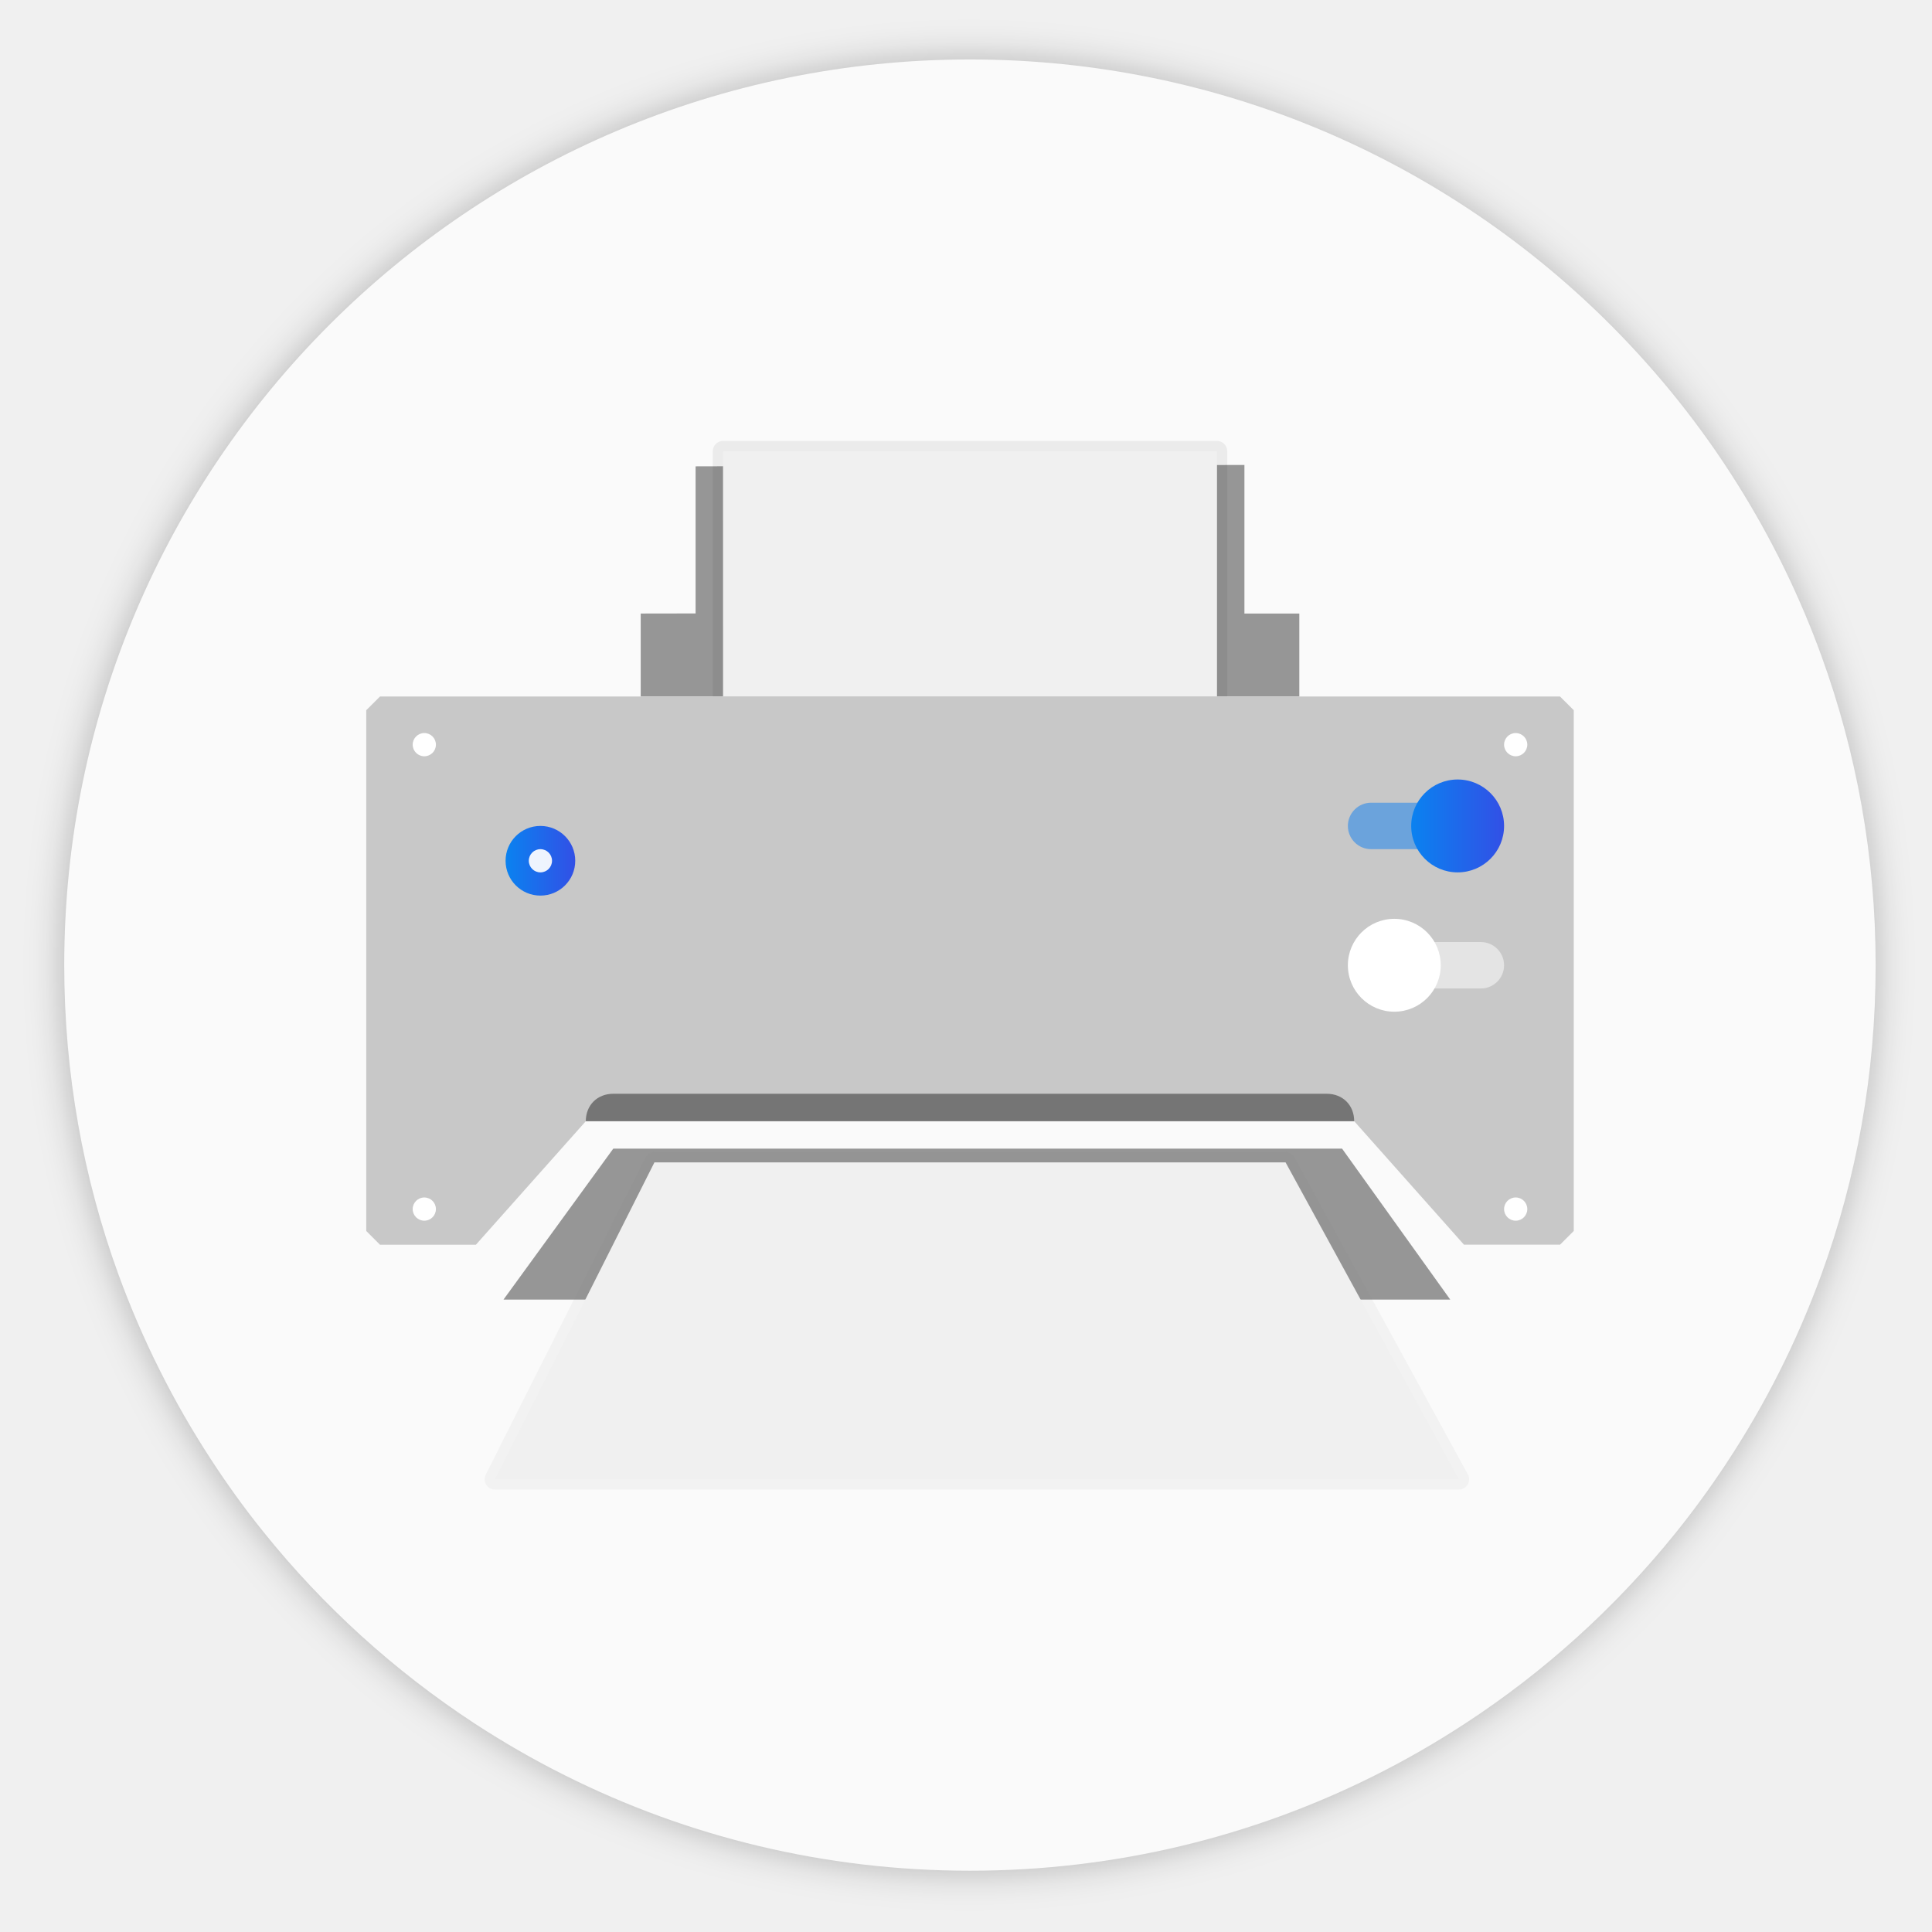
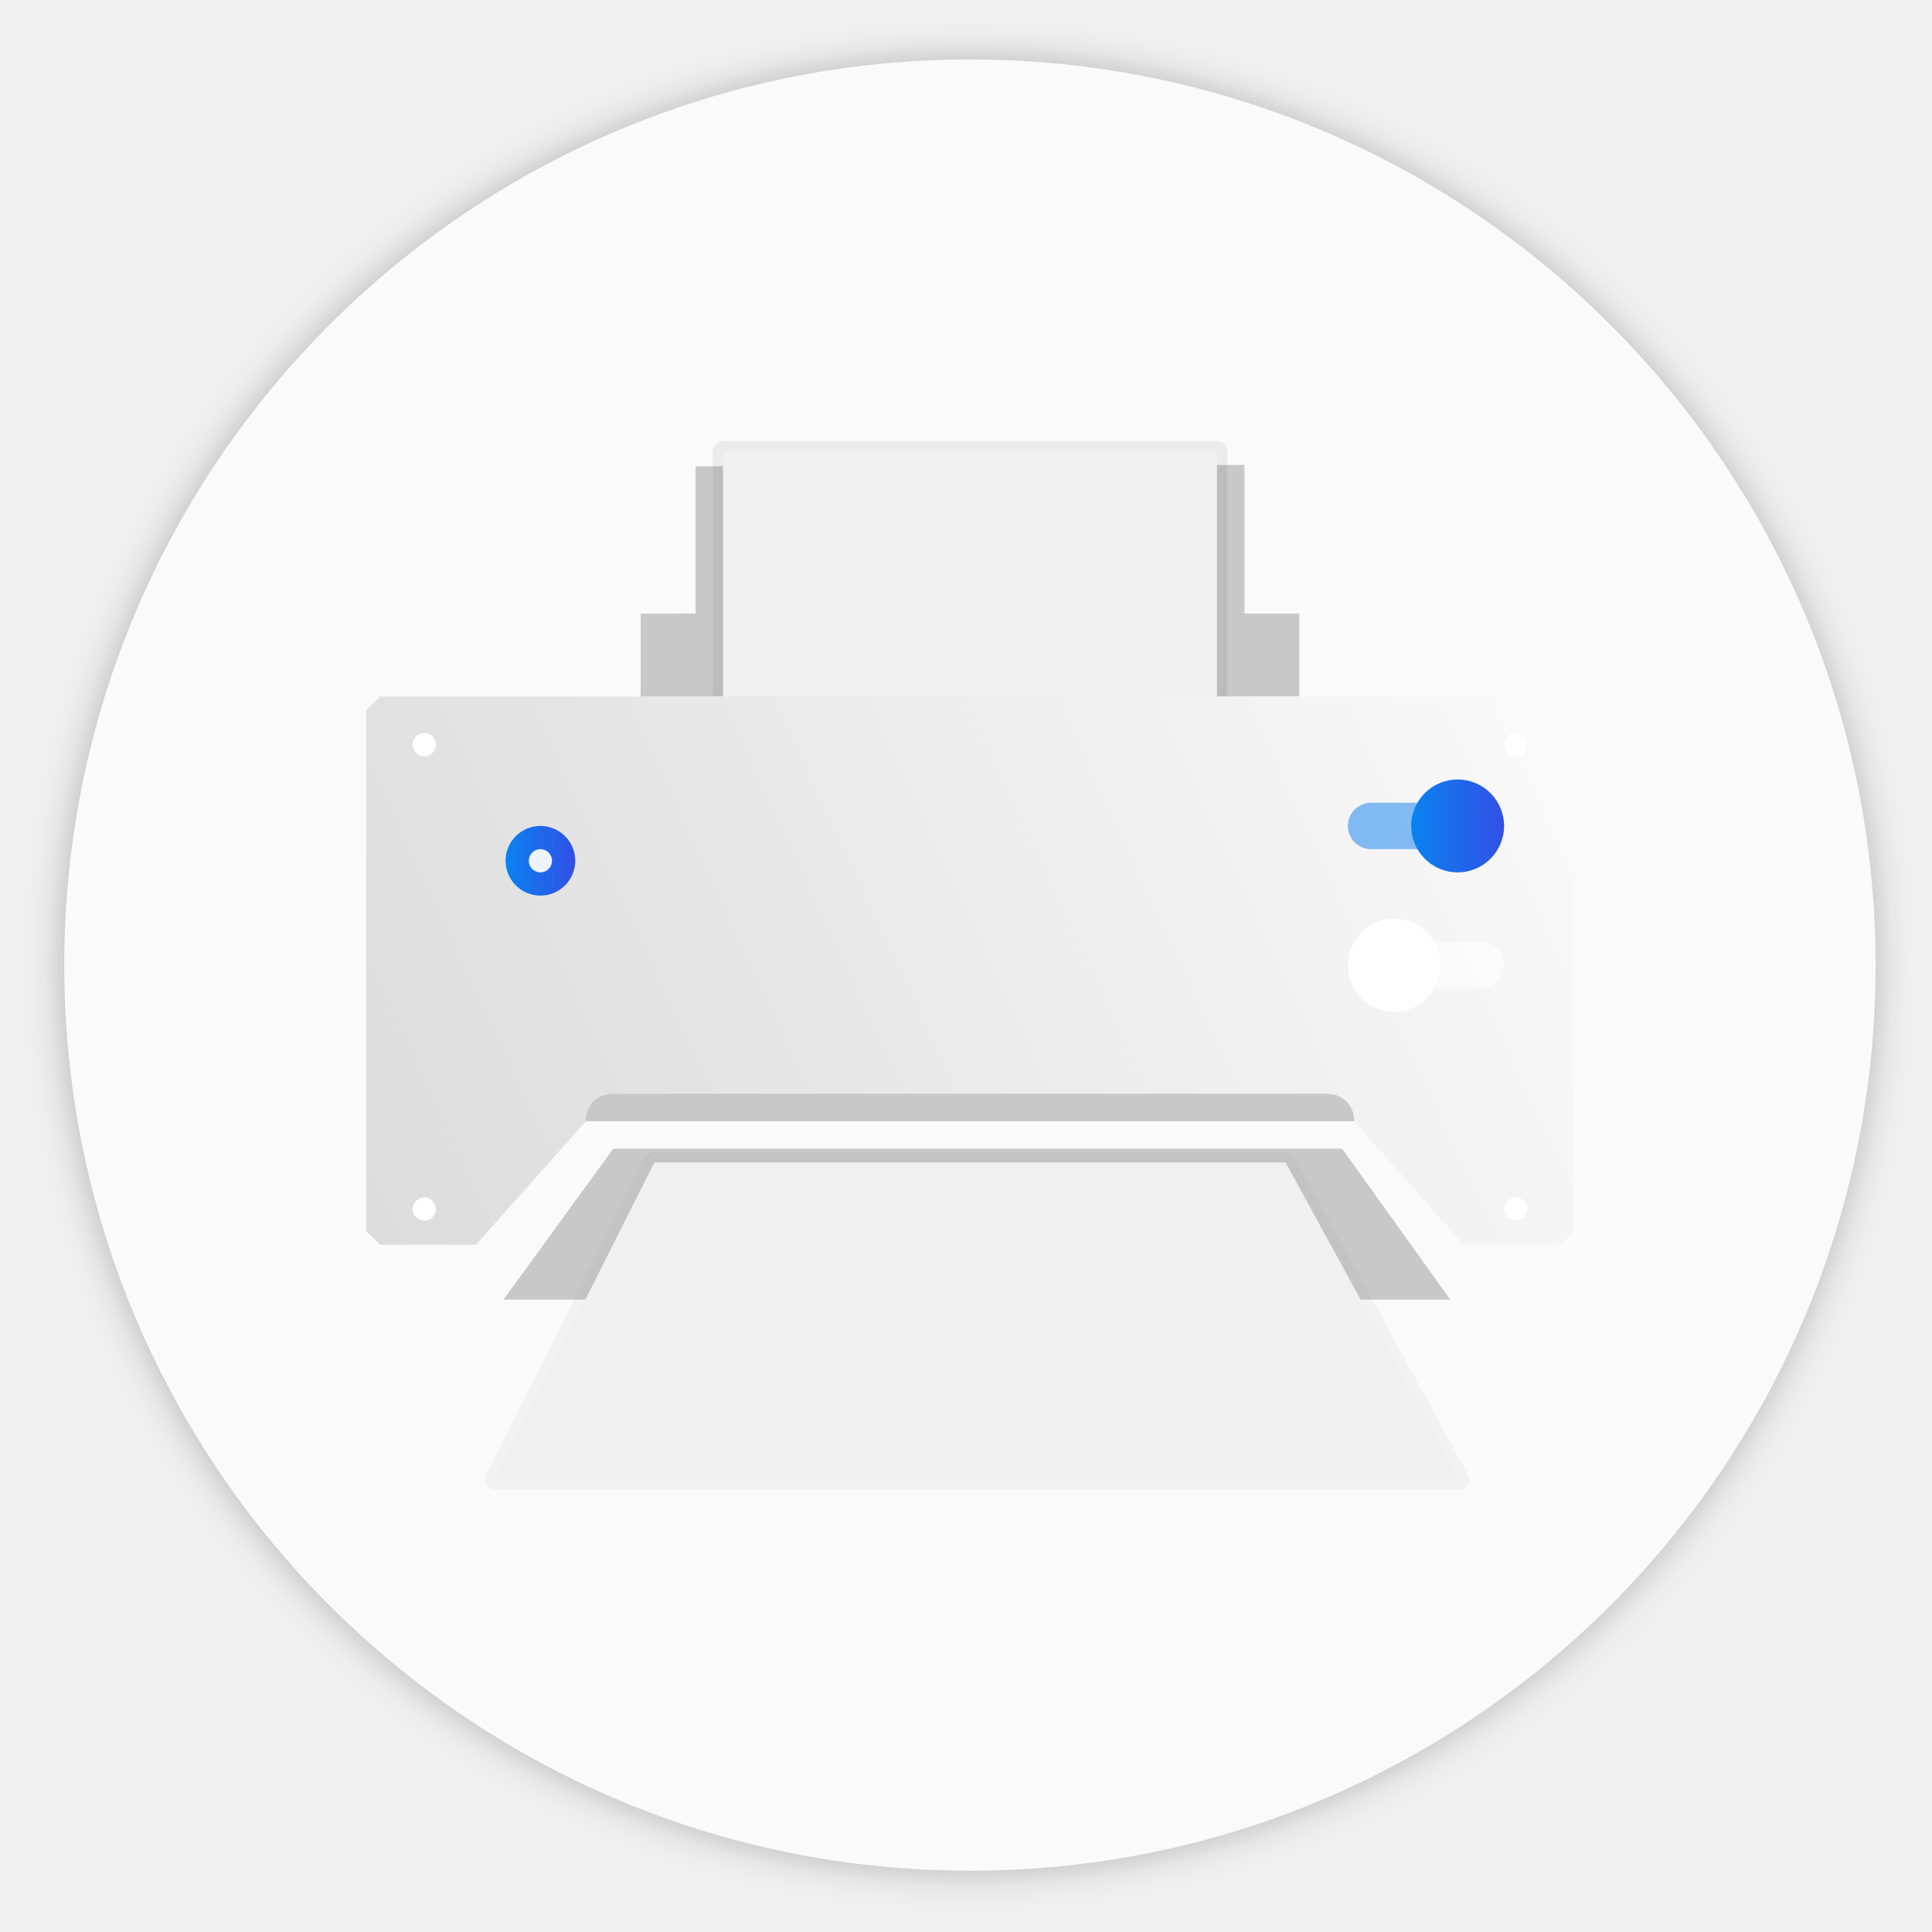
<svg xmlns="http://www.w3.org/2000/svg" xmlns:xlink="http://www.w3.org/1999/xlink" width="64" height="64" version="1.1" viewBox="0 0 16.933 16.933">
  <defs>
    <linearGradient id="linearGradient1055">
      <stop stop-color="#0a82f0" offset="0" />
      <stop stop-color="#3250e6" offset="1" />
    </linearGradient>
    <filter id="filter11290" x="-.024" y="-.024" width="1.048" height="1.048" color-interpolation-filters="sRGB">
      <feGaussianBlur stdDeviation="0.159" />
    </filter>
    <linearGradient id="linearGradient1057" x1="51" x2="55" y1="26" y2="26" gradientUnits="userSpaceOnUse" xlink:href="#linearGradient1055" />
    <linearGradient id="linearGradient1065" x1="12" x2="15" y1="27.5" y2="27.5" gradientUnits="userSpaceOnUse" xlink:href="#linearGradient1055" />
+     <linearGradient id="linearGradient937" x1="6.591" x2="57.409" y1="44.034" y2="20.426" gradientUnits="userSpaceOnUse">
+       <stop stop-color="#dcdcdc" offset="0" />
+       <stop stop-color="#fafafa" offset="1" />
+     </linearGradient>
  </defs>
  <circle cx="8.494" cy="8.46" r="7.938" filter="url(#filter11290)" opacity=".25" stroke-width=".14" />
  <path d="m16.439 8.46c0 0.952-0.167 1.864-0.475 2.709-0.214 0.588-0.494 1.143-0.834 1.657-0.142 0.216-0.295 0.425-0.457 0.625-0.52 0.642-1.137 1.201-1.831 1.654-0.255 0.167-0.521 0.32-0.795 0.457-1.067 0.534-2.271 0.834-3.546 0.834s-2.479-0.3-3.546-0.834c-0.275-0.137-0.54-0.29-0.796-0.457-0.702-0.46-1.327-1.027-1.851-1.68-0.163-0.202-0.315-0.413-0.457-0.631-0.33-0.505-0.604-1.051-0.814-1.627-0.307-0.845-0.474-1.757-0.474-2.708 0-4.384 3.554-7.938 7.938-7.938 2.2 0 4.192 0.895 5.63 2.342 0.414 0.417 0.783 0.879 1.096 1.379 0.296 0.471 0.544 0.976 0.737 1.507 0.307 0.846 0.475 1.758 0.475 2.709z" fill="#fafafa" stroke-width=".031" />
  <g fill="#5e4aa6" stroke-width=".265">
    <circle cx="-330.35" cy="-328.38" r="0" />
    <g transform="translate(23.999 2.5837)">
      <circle cx="-330.35" cy="-328.38" r="0" />
      <circle cx="-299.17" cy="-337.27" r="0" />
      <circle cx="-299.81" cy="-339.42" r="0" />
      <circle cx="-302.25" cy="-338.13" r="0" />
      <circle cx="-301.89" cy="-335.91" r="0" />
      <circle cx="-304.76" cy="-351.05" r="0" />
      <circle cx="-304.83" cy="-349.54" r="0" />
      <circle cx="-359.94" cy="-336.91" r="0" />
    </g>
    <g transform="translate(24.518 -1.8976)">
      <circle cx="-330.35" cy="-328.38" r="0" />
      <circle cx="-299.17" cy="-337.27" r="0" />
      <circle cx="-299.81" cy="-339.42" r="0" />
      <circle cx="-302.25" cy="-338.13" r="0" />
      <circle cx="-301.89" cy="-335.91" r="0" />
      <circle cx="-304.76" cy="-351.05" r="0" />
      <circle cx="-304.83" cy="-349.54" r="0" />
      <circle cx="-359.94" cy="-336.91" r="0" />
    </g>
    <circle cx="-311.92" cy="-331.32" r="0" />
    <circle cx="-300.02" cy="-345.82" r="0" />
    <g transform="translate(19.697 .87184)">
      <circle cx="-330.35" cy="-328.38" r="0" />
      <circle cx="-299.17" cy="-337.27" r="0" />
      <circle cx="-299.81" cy="-339.42" r="0" />
      <circle cx="-302.25" cy="-338.13" r="0" />
      <circle cx="-301.89" cy="-335.91" r="0" />
      <circle cx="-304.76" cy="-351.05" r="0" />
      <circle cx="-304.83" cy="-349.54" r="0" />
      <circle cx="-359.94" cy="-336.91" r="0" />
    </g>
    <circle cx="-299.82" cy="-321.23" r="0" />
  </g>
  <g transform="matrix(.20352 0 0 .20352 1.9889 1.9474)">
-     <g>
-       <path d="m20.183 10.514v6.335l-2.364 4e-3v3.573h28.363v-3.573h-2.364v-6.399z" color="#000000" fill="#969696" overflow="visible" style="isolation:auto;mix-blend-mode:normal" />
-       <path d="m21.364 9.863h21.273v10.563h-21.272z" color="#000000" fill="#f0f0f0" overflow="visible" stroke="#000" stroke-linecap="round" stroke-linejoin="round" stroke-opacity=".059" stroke-width=".882" style="isolation:auto;mix-blend-mode:normal;paint-order:markers stroke fill" />
-       <path d="m16.637 39.898h31.387l4.658 6.5h-40.772z" color="#000000" fill="#969696" overflow="visible" style="isolation:auto;mix-blend-mode:normal" />
-       <path d="m18.41 40.489h27.18l7.464 13.648h-41.516z" color="#000000" fill="#f0f0f0" overflow="visible" stroke="#828282" stroke-linecap="round" stroke-linejoin="round" stroke-opacity=".059" stroke-width=".882" style="isolation:auto;mix-blend-mode:normal;paint-order:markers stroke fill" />
-       <path d="m6 21.016 0.592-0.59h50.817l0.591 0.59v22.427l-0.59 0.59h-4.137l-4.727-5.317h-33.091l-4.732 5.318h-4.132l-0.591-0.591z" color="#000000" display="block" fill="#c8c8c8" overflow="visible" style="isolation:auto;mix-blend-mode:normal;paint-order:fill markers stroke" />
-     </g>
+     <path d="m20.183 10.514v6.335l-2.364 4e-3v3.573h28.363v-3.573h-2.364v-6.399z" color="#000000" fill="#c8c8c8" overflow="visible" style="isolation:auto;mix-blend-mode:normal" />
+     <path d="m21.364 9.863h21.273v10.563h-21.272z" color="#000000" fill="#f0f0f0" overflow="visible" stroke="#000" stroke-linecap="round" stroke-linejoin="round" stroke-opacity=".059" stroke-width=".882" style="isolation:auto;mix-blend-mode:normal;paint-order:markers stroke fill" />
+     <path d="m16.637 39.898h31.387l4.658 6.5h-40.772z" color="#000000" fill="#c8c8c8" overflow="visible" style="isolation:auto;mix-blend-mode:normal" />
+     <path d="m18.41 40.489h27.18l7.464 13.648h-41.516z" color="#000000" fill="#f0f0f0" overflow="visible" stroke="#828282" stroke-linecap="round" stroke-linejoin="round" stroke-opacity=".059" stroke-width=".882" style="isolation:auto;mix-blend-mode:normal;paint-order:markers stroke fill" />
+     <path d="m6 21.016 0.592-0.59h50.817l0.591 0.59v22.427l-0.59 0.59h-4.137l-4.727-5.317h-33.091l-4.732 5.318h-4.132l-0.591-0.591z" color="#000000" display="block" fill="url(#linearGradient937)" overflow="visible" style="isolation:auto;mix-blend-mode:normal;paint-order:fill markers stroke" />
    <path d="m15 27.5a1.5 1.5 0 1 1-3 0 1.5 1.5 0 0 1 3 0z" color="#000000" display="block" fill="url(#linearGradient1065)" overflow="visible" style="isolation:auto;mix-blend-mode:normal;paint-order:fill markers stroke" />
    <circle cx="55.5" cy="22.5" r=".5" color="#000000" display="block" fill="#fff" overflow="visible" style="isolation:auto;mix-blend-mode:normal;paint-order:fill markers stroke" />
-     <path d="m16.637 37.534h30.726c0.69 0 1.182 0.492 1.182 1.182h-33.09c0-0.69 0.493-1.182 1.182-1.182z" color="#000000" display="block" fill-opacity=".417" overflow="visible" style="isolation:auto;mix-blend-mode:normal;paint-order:fill markers stroke" />
+     <path d="m16.637 37.534h30.726c0.69 0 1.182 0.492 1.182 1.182h-33.09c0-0.69 0.493-1.182 1.182-1.182z" color="#000000" display="block" fill="#c8c8c8" overflow="visible" style="isolation:auto;mix-blend-mode:normal;paint-order:fill markers stroke" />
    <rect x="48.273" y="25" width="6" height="2" ry="1" fill="#0e7def" opacity=".5" style="paint-order:markers stroke fill" />
    <circle cx="53" cy="26" r="2" fill="url(#linearGradient1057)" style="paint-order:markers stroke fill" />
    <g fill="#fff">
      <path d="m14 27.5a0.5 0.5 0 1 1-1 0 0.5 0.5 0 0 1 1 0z" color="#000000" display="block" fill-opacity=".924" overflow="visible" style="isolation:auto;mix-blend-mode:normal;paint-order:fill markers stroke" />
      <circle cx="55.5" cy="42.5" r=".5" color="#000000" display="block" overflow="visible" style="isolation:auto;mix-blend-mode:normal;paint-order:fill markers stroke" />
      <circle cx="8.5" cy="22.5" r=".5" color="#000000" display="block" overflow="visible" style="isolation:auto;mix-blend-mode:normal;paint-order:fill markers stroke" />
      <circle cx="8.5" cy="42.5" r=".5" color="#000000" display="block" overflow="visible" style="isolation:auto;mix-blend-mode:normal;paint-order:fill markers stroke" />
      <rect x="49" y="31" width="6" height="2" ry="1" opacity=".5" style="paint-order:markers stroke fill" />
      <circle cx="50.273" cy="32" r="2" style="paint-order:markers stroke fill" />
    </g>
  </g>
</svg>
